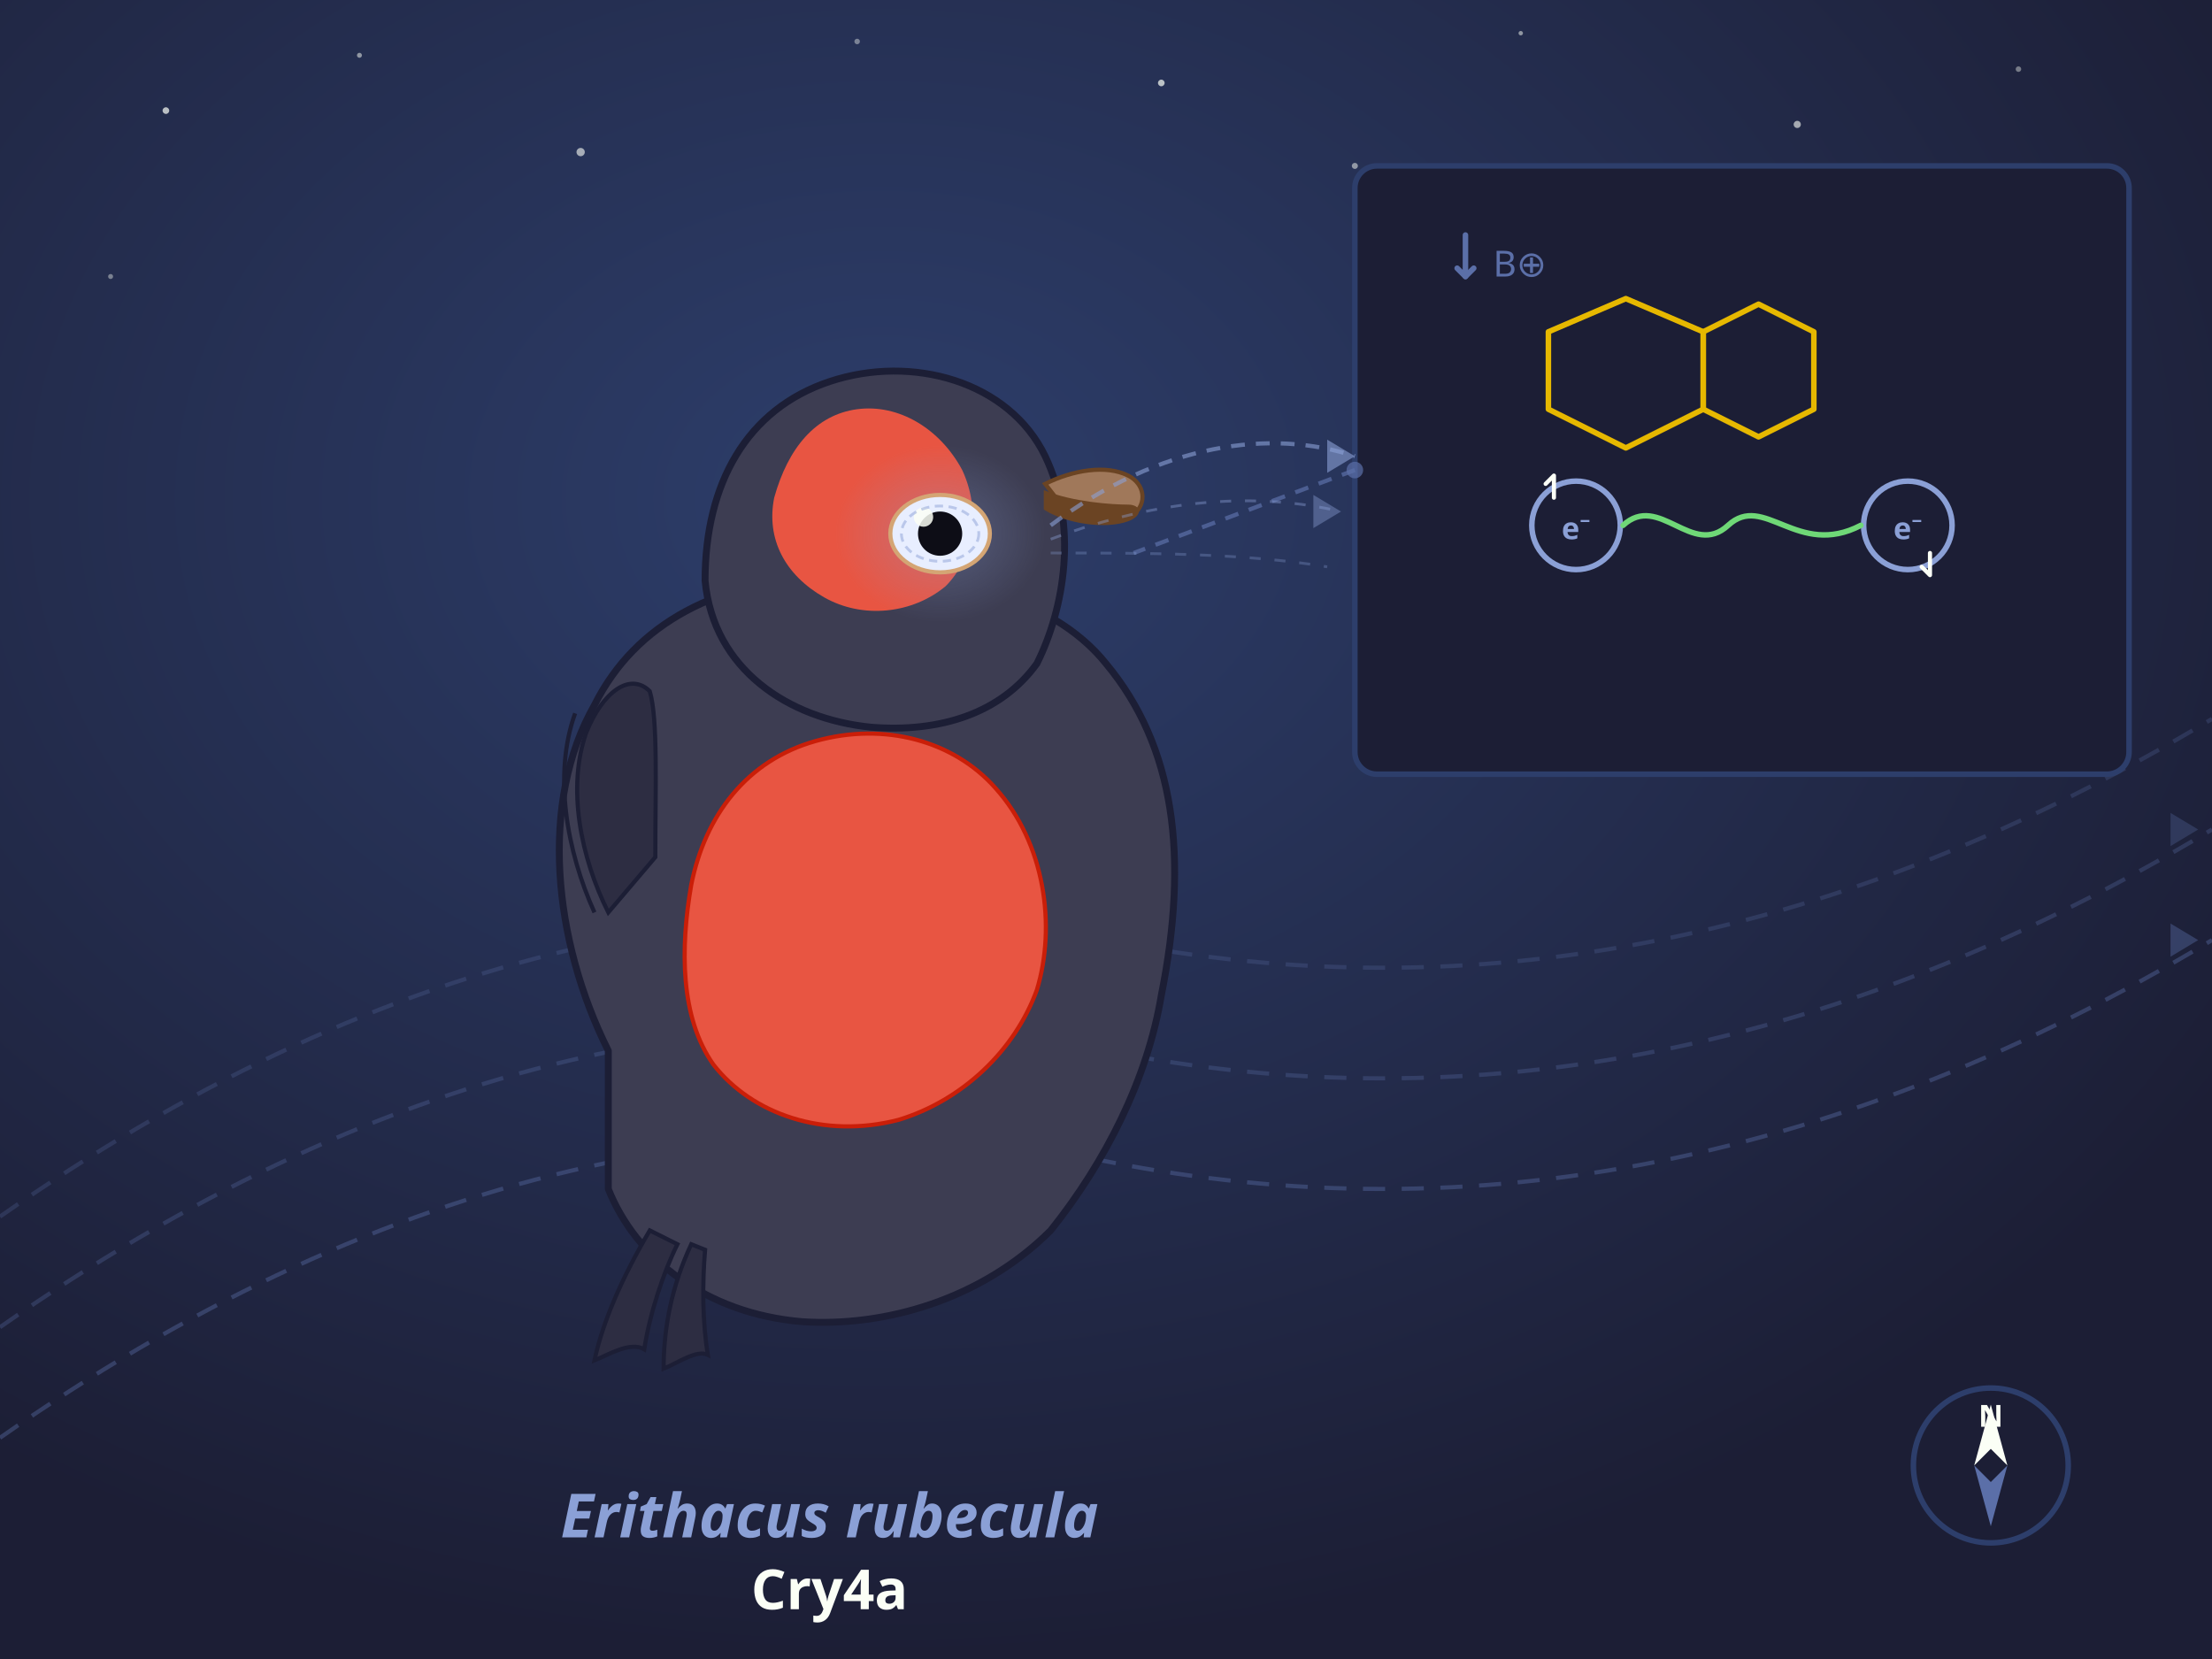
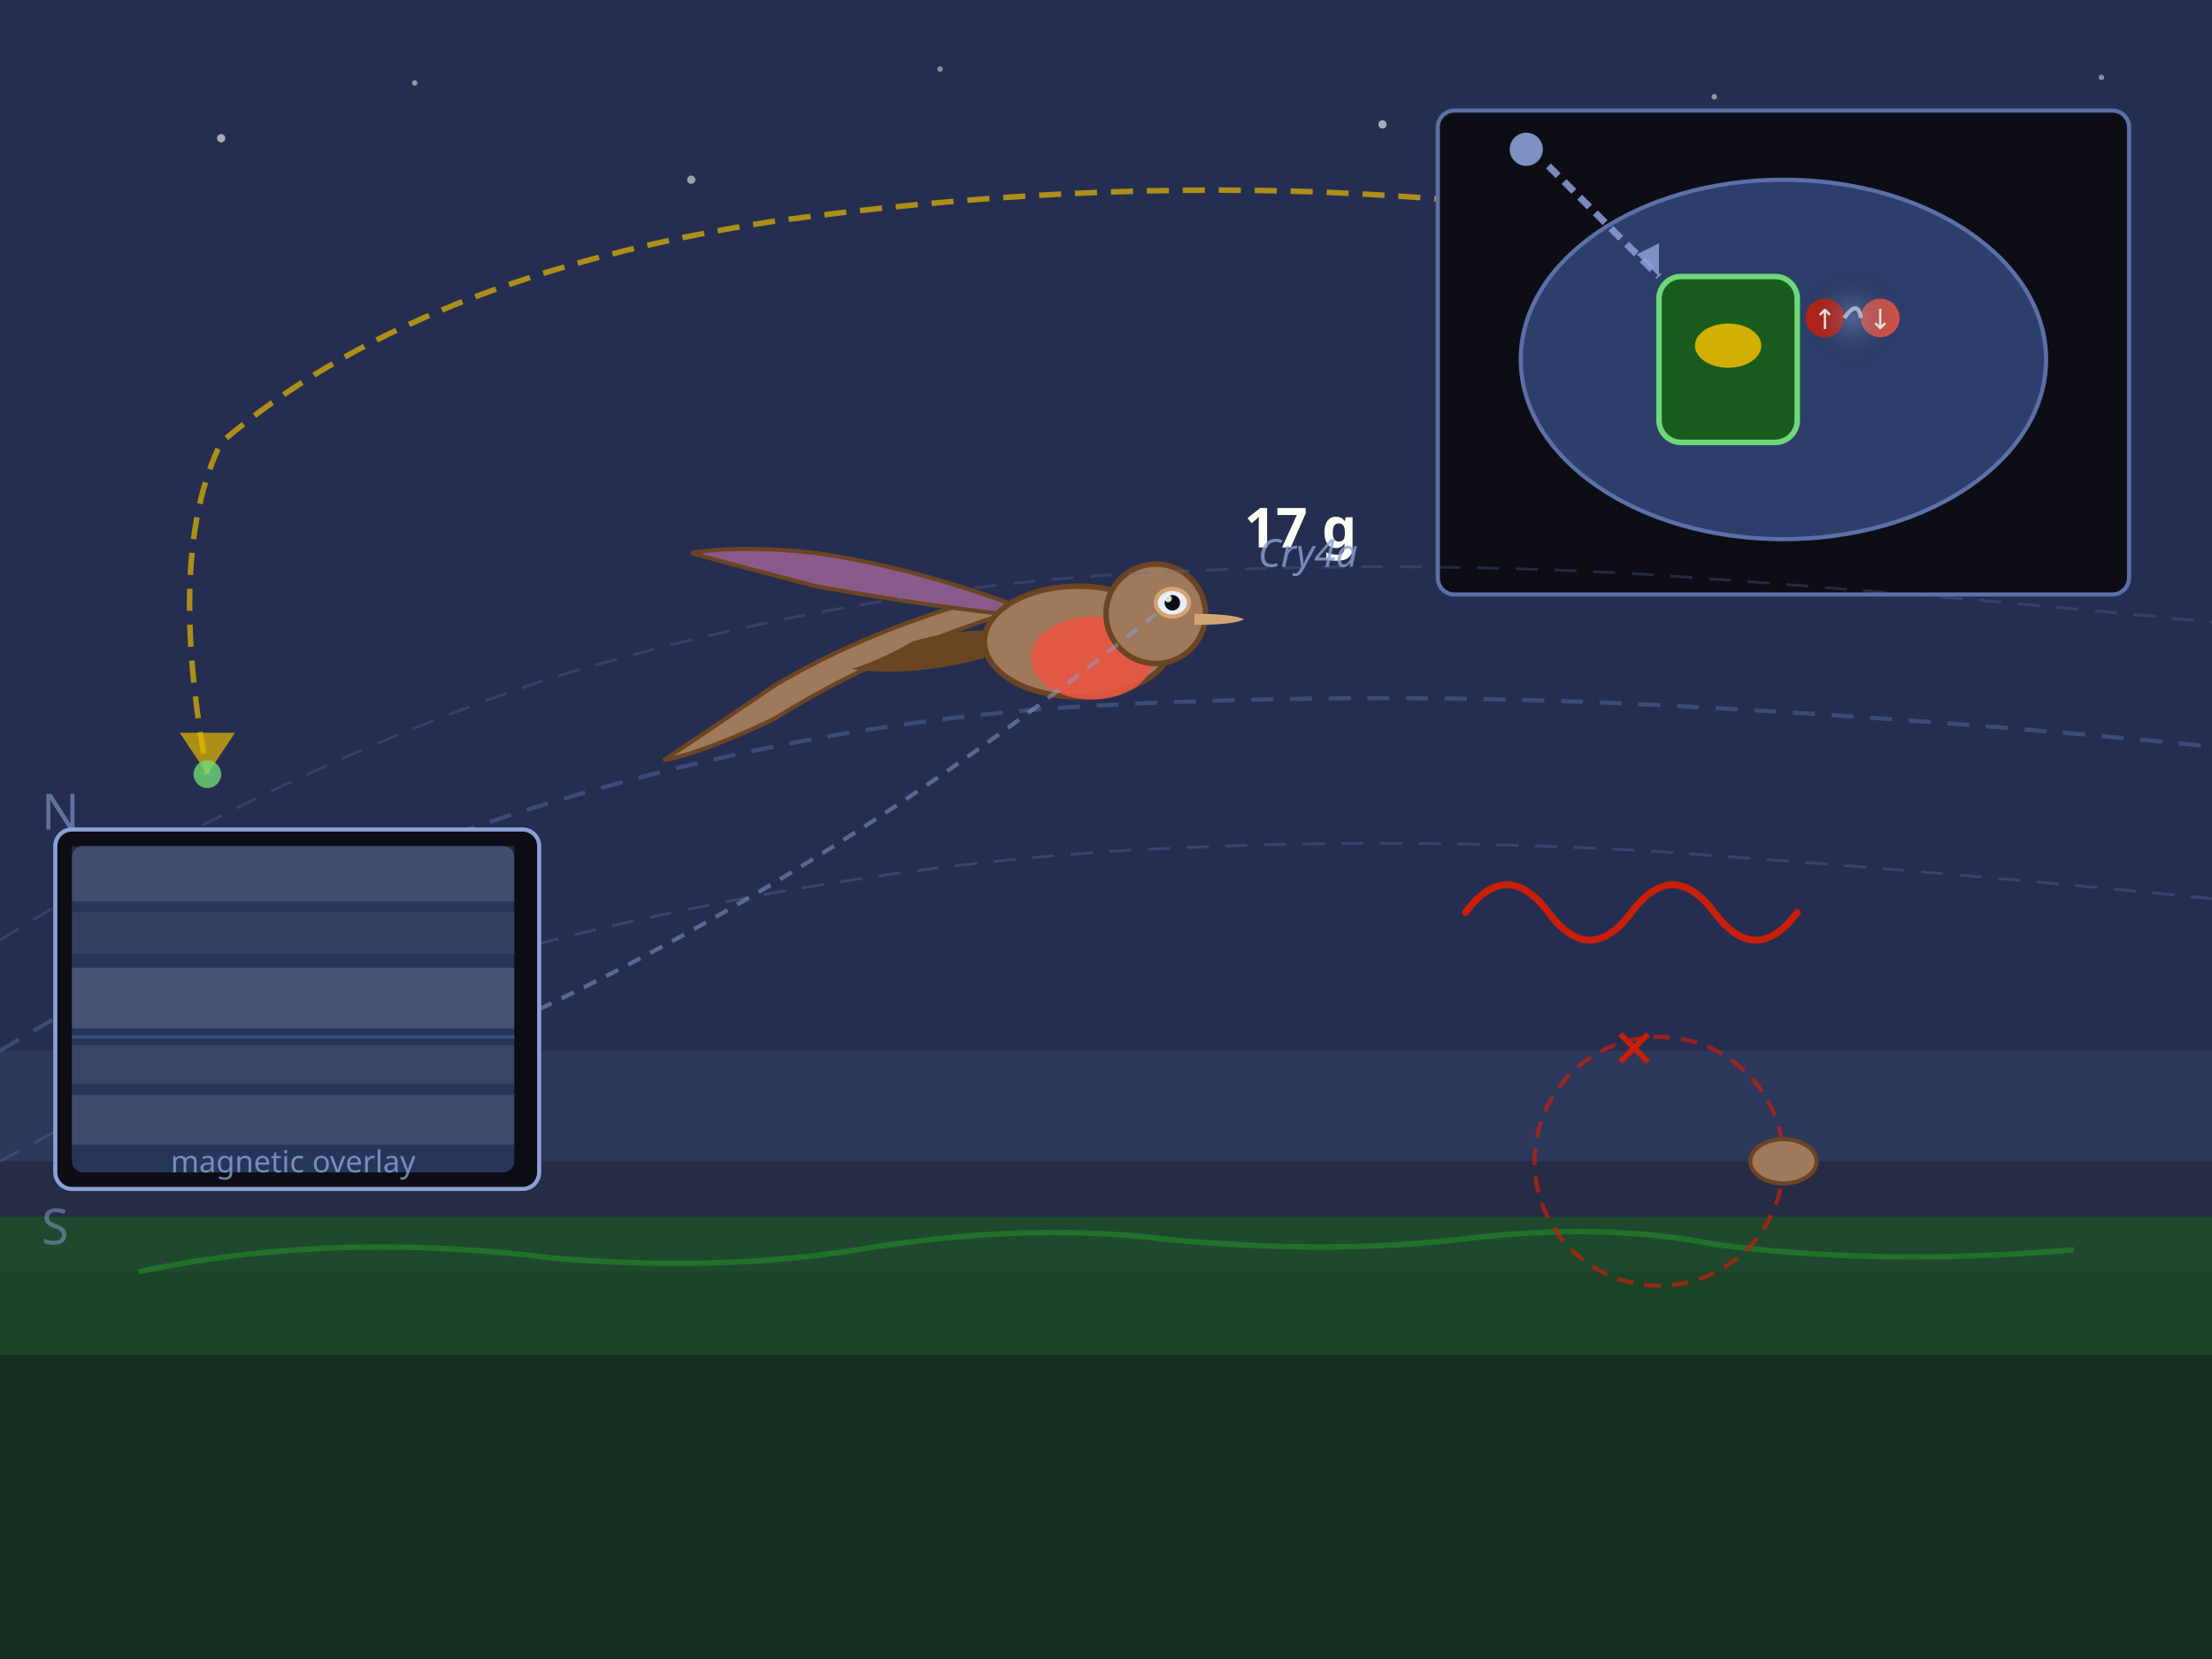
<svg xmlns="http://www.w3.org/2000/svg" viewBox="0 0 800 600" width="800" height="600">
  <defs>
-     <radialGradient id="eyeGlow" cx="50%" cy="50%" r="50%">
-       <stop offset="0%" stop-color="#8BA0D6" stop-opacity="0.35" />
-       <stop offset="100%" stop-color="#8BA0D6" stop-opacity="0" />
-     </radialGradient>
-     <radialGradient id="bgGrad" cx="40%" cy="30%" r="70%">
-       <stop offset="0%" stop-color="#2D3E6B" />
-       <stop offset="100%" stop-color="#1C1E35" />
-     </radialGradient>
-     <radialGradient id="quantumGlow" cx="50%" cy="50%" r="50%">
-       <stop offset="0%" stop-color="#8BA0D6" stop-opacity="0.5" />
-       <stop offset="100%" stop-color="#8BA0D6" stop-opacity="0" />
+     <radialGradient id="quantum-glow" cx="50%" cy="50%" r="50%">
+       <stop offset="0%" stop-color="#8BA0D6" stop-opacity="0.4" />
+       <stop offset="100%" stop-color="#1C1E35" stop-opacity="0" />
    </radialGradient>
  </defs>
-   <g id="bg" data-label="Night sky background — deep midnight and navy">
-     <rect width="800" height="600" fill="url(#bgGrad)" />
+   <g id="bg" data-label="Pre-dawn sky background, deep navy to midnight blue gradient feel, atmospheric migration context">
+     <rect width="800" height="600" fill="#1C1E35" />
+     <rect x="0" y="0" width="800" height="420" fill="#2D3E6B" opacity="0.5" />
+     <rect x="0" y="380" width="800" height="80" fill="#5B6FA8" opacity="0.15" />
+     <rect x="0" y="440" width="800" height="160" fill="#1A5C1E" opacity="0.6" />
+     <rect x="0" y="490" width="800" height="110" fill="#0D0D16" opacity="0.4" />
+     <circle cx="80" cy="50" r="1.5" fill="#FBFFF6" opacity="0.6" />
+     <circle cx="150" cy="30" r="1" fill="#FBFFF6" opacity="0.5" />
+     <circle cx="250" cy="65" r="1.5" fill="#FBFFF6" opacity="0.55" />
+     <circle cx="340" cy="25" r="1" fill="#FBFFF6" opacity="0.45" />
+     <circle cx="500" cy="45" r="1.5" fill="#FBFFF6" opacity="0.6" />
+     <circle cx="620" cy="35" r="1" fill="#FBFFF6" opacity="0.5" />
+     <circle cx="710" cy="70" r="1.5" fill="#FBFFF6" opacity="0.55" />
+     <circle cx="760" cy="28" r="1" fill="#FBFFF6" opacity="0.45" />
  </g>
-   <g id="context" data-label="Star field and Earth magnetic field lines — ambient environment">
-     <circle cx="60" cy="40" r="1.2" fill="#FBFFF6" opacity="0.7" />
-     <circle cx="130" cy="20" r="0.9" fill="#FBFFF6" opacity="0.5" />
-     <circle cx="210" cy="55" r="1.5" fill="#FBFFF6" opacity="0.6" />
-     <circle cx="310" cy="15" r="1" fill="#FBFFF6" opacity="0.4" />
-     <circle cx="420" cy="30" r="1.2" fill="#FBFFF6" opacity="0.7" />
-     <circle cx="550" cy="12" r="0.8" fill="#FBFFF6" opacity="0.5" />
-     <circle cx="650" cy="45" r="1.3" fill="#FBFFF6" opacity="0.6" />
-     <circle cx="730" cy="25" r="1" fill="#FBFFF6" opacity="0.4" />
-     <circle cx="760" cy="70" r="1.5" fill="#FBFFF6" opacity="0.5" />
-     <circle cx="40" cy="100" r="0.9" fill="#FBFFF6" opacity="0.4" />
-     <circle cx="490" cy="60" r="1.1" fill="#FBFFF6" opacity="0.5" />
-     <circle cx="580" cy="80" r="0.8" fill="#FBFFF6" opacity="0.3" />
-     <path d="M 0,520 Q 200,380 400,420 Q 600,460 800,340" fill="none" stroke="#5B6FA8" stroke-width="1.5" stroke-dasharray="8 6" opacity="0.4" />
-     <path d="M 0,480 Q 200,340 400,380 Q 600,420 800,300" fill="none" stroke="#5B6FA8" stroke-width="1.5" stroke-dasharray="8 6" opacity="0.3" />
-     <path d="M 0,440 Q 200,300 400,340 Q 600,380 800,260" fill="none" stroke="#5B6FA8" stroke-width="1.5" stroke-dasharray="8 6" opacity="0.25" />
-     <polygon points="795,340 785,334 785,346" fill="#5B6FA8" opacity="0.4" />
-     <polygon points="795,300 785,294 785,306" fill="#5B6FA8" opacity="0.3" />
+   <g id="context" data-label="Continental landmass silhouette with migration arc; 17 grams weight reference label">
+     <path d="M 50 460 Q 120 445 200 455 Q 260 460 310 452 Q 370 442 420 448 Q 480 454 530 448 Q 580 442 620 450 Q 680 458 750 452" stroke="#248A28" stroke-width="2" fill="none" opacity="0.6" />
+     <path d="M 680 100 Q 500 50 280 80 Q 150 100 80 160 Q 60 200 75 280" stroke="#E6B800" stroke-width="2" stroke-dasharray="8 5" fill="none" opacity="0.7" />
+     <polygon points="75,280 65,265 85,265" fill="#E6B800" opacity="0.7" />
+     <circle cx="680" cy="100" r="5" fill="#E6B800" opacity="0.8" />
+     <circle cx="75" cy="280" r="5" fill="#6FD877" opacity="0.8" />
  </g>
-   <g id="subject" data-label="European robin head and upper body — primary subject">
-     <path d="M 220,380 C 200,340 195,290 215,255 C 230,225 260,210 300,208 C 340,206 380,215 400,240 C 425,270 430,310 420,360 C 415,390 400,420 380,445 C 355,470 320,480 290,478 C 255,475 230,455 220,430 Z" fill="#3D3D52" stroke="#1C1E35" stroke-width="2.5" stroke-linejoin="round" />
-     <path d="M 250,320 C 255,295 270,275 295,268 C 320,261 345,268 360,285 C 378,305 382,335 375,358 C 367,380 348,398 325,405 C 298,412 272,403 258,385 C 246,368 246,343 250,320 Z" fill="#E85542" stroke="#CA1E08" stroke-width="1.5" />
-     <path d="M 255,210 C 255,175 270,148 300,138 C 330,128 365,138 378,165 C 390,190 385,220 375,240 C 362,258 340,265 315,263 C 285,260 258,242 255,210 Z" fill="#3D3D52" stroke="#1C1E35" stroke-width="2.5" />
-     <path d="M 280,180 C 285,162 295,150 310,148 C 325,146 340,155 348,170 C 355,185 352,202 342,212 C 330,222 312,224 298,216 C 284,208 277,195 280,180 Z" fill="#E85542" stroke="none" />
-     <path d="M 378,175 C 388,170 400,168 408,172 C 414,175 415,182 410,186 C 404,190 393,188 385,184 Z" fill="#A0785A" stroke="#6B4423" stroke-width="1.5" />
-     <path d="M 378,178 C 388,182 402,183 408,183 C 412,183 413,186 408,188 C 400,191 386,189 378,184 Z" fill="#6B4423" stroke="#6B4423" stroke-width="1" />
-     <path d="M 220,330 C 210,310 205,285 212,265 C 218,250 228,243 235,250 C 238,260 237,285 237,310 Z" fill="#2D2D42" stroke="#1C1E35" stroke-width="1.5" />
-     <path d="M 215,330 C 205,308 200,280 208,258" fill="none" stroke="#1C1E35" stroke-width="1.5" />
-     <path d="M 235,445 C 225,462 218,478 215,492 C 220,490 228,485 233,488 C 235,475 240,460 245,450 Z" fill="#2D2D42" stroke="#1C1E35" stroke-width="1.5" />
-     <path d="M 250,450 C 243,465 240,480 240,495 C 245,493 252,488 256,490 C 254,478 254,464 255,452 Z" fill="#2D2D42" stroke="#1C1E35" stroke-width="1.5" />
+   <g id="subject" data-label="European robin in flight, side profile, wings spread, heading along migration arc">
+     <path d="M 370 220 Q 320 235 280 260 Q 255 272 240 275 Q 255 265 280 248 Q 310 230 350 218" fill="#A0785A" stroke="#6B4423" stroke-width="1.5" />
+     <path d="M 370 220 Q 330 205 295 200 Q 268 197 250 200 Q 268 205 295 212 Q 328 218 362 222" fill="#8B5A8A" stroke="#6B4423" stroke-width="1.5" />
+     <ellipse cx="390" cy="232" rx="34" ry="20" fill="#A0785A" stroke="#6B4423" stroke-width="2" />
+     <ellipse cx="395" cy="238" rx="22" ry="15" fill="#E85542" opacity="0.9" />
+     <path d="M 356 238 Q 330 245 308 242 Q 320 238 330 232 Q 344 228 356 228 Z" fill="#6B4423" />
+     <circle cx="418" cy="222" r="18" fill="#A0785A" stroke="#6B4423" stroke-width="2" />
+     <ellipse cx="424" cy="218" rx="6" ry="5" fill="#E8EEFF" stroke="#D4A574" stroke-width="1.5" />
+     <circle cx="424" cy="218" r="2.8" fill="#0D0D16" />
+     <circle cx="422.5" cy="216.5" r="1.3" fill="#FBFFF6" opacity="0.85" />
+     <path d="M 432 222 Q 446 222 450 224 Q 446 226 432 226 Z" fill="#D4A574" />
  </g>
-   <g id="detail-eye" data-label="Robin eye with quantum-sensitive cryptochrome glow — standard 3-layer anatomy">
-     <ellipse cx="340" cy="193" rx="38" ry="32" fill="url(#eyeGlow)" />
-     <ellipse cx="340" cy="193" rx="18" ry="14" fill="#E8EEFF" stroke="#D4A574" stroke-width="1.5" />
-     <circle cx="340" cy="193" r="8" fill="#0D0D16" />
-     <circle cx="334" cy="187" r="3.5" fill="#FBFFF6" opacity="0.85" />
-     <ellipse cx="340" cy="193" rx="14" ry="10" fill="none" stroke="#8BA0D6" stroke-width="1" opacity="0.5" stroke-dasharray="3 2" />
+   <g id="detail-cryptochrome-radical-pair" data-label="Cryptochrome protein in retinal cell showing blue photon striking molecule and producing quantum-entangled radical pair electrons">
+     <rect x="520" y="40" width="250" height="175" rx="6" fill="#0D0D16" stroke="#5B6FA8" stroke-width="1.5" />
+     <ellipse cx="645" cy="130" rx="95" ry="65" fill="#2D3E6B" stroke="#5B6FA8" stroke-width="1.5" />
+     <rect x="600" y="100" width="50" height="60" rx="8" fill="#1A5C1E" stroke="#6FD877" stroke-width="2" />
+     <ellipse cx="625" cy="125" rx="12" ry="8" fill="#E6B800" opacity="0.9" />
+     <path d="M 560 60 Q 580 80 600 100" stroke="#8BA0D6" stroke-width="2.5" stroke-dasharray="5 3" fill="none" opacity="0.85" />
+     <polygon points="600,100 592,92 600,88" fill="#8BA0D6" opacity="0.85" />
+     <circle cx="552" cy="54" r="6" fill="#8BA0D6" opacity="0.9" />
+     <circle cx="660" cy="115" r="7" fill="#CA1E08" opacity="0.9" />
+     <text x="660" y="119" font-family="Barlow, sans-serif" font-size="10" fill="#FBFFF6" text-anchor="middle">↑</text>
+     <circle cx="680" cy="115" r="7" fill="#E85542" opacity="0.9" />
+     <text x="680" y="119" font-family="Barlow, sans-serif" font-size="10" fill="#FBFFF6" text-anchor="middle">↓</text>
+     <path d="M 667 115 Q 672 108 673 115" stroke="#FBFFF6" stroke-width="1.5" fill="none" opacity="0.7" />
+     <circle cx="670" cy="115" r="18" fill="url(#quantum-glow)" />
  </g>
-   <g id="detail-cryptochrome" data-label="Cry4a cryptochrome molecule with radical pair electron spin states">
-     <rect x="490" y="60" width="280" height="220" rx="8" ry="8" fill="#1C1E35" stroke="#2D3E6B" stroke-width="2" />
-     <polygon points="560,120 588,108 616,120 616,148 588,162 560,148" fill="none" stroke="#E6B800" stroke-width="2" stroke-linejoin="round" />
-     <polygon points="616,120 636,110 656,120 656,148 636,158 616,148" fill="none" stroke="#E6B800" stroke-width="2" stroke-linejoin="round" />
-     <circle cx="570" cy="190" r="16" fill="none" stroke="#8BA0D6" stroke-width="2" />
-     <text x="570" y="195" text-anchor="middle" fill="#8BA0D6" font-family="Barlow, sans-serif" font-size="11" font-weight="700">e⁻</text>
-     <circle cx="690" cy="190" r="16" fill="none" stroke="#8BA0D6" stroke-width="2" />
-     <text x="690" y="195" text-anchor="middle" fill="#8BA0D6" font-family="Barlow, sans-serif" font-size="11" font-weight="700">e⁻</text>
-     <path d="M 587,190 C 600,178 612,202 625,190 C 638,178 650,202 673,190" fill="none" stroke="#6FD877" stroke-width="2" stroke-linecap="round" />
-     <path d="M 562,180 L 562,172 L 559,175" fill="none" stroke="#FBFFF6" stroke-width="1.5" stroke-linecap="round" stroke-linejoin="round" />
-     <path d="M 698,200 L 698,208 L 695,205" fill="none" stroke="#FBFFF6" stroke-width="1.5" stroke-linecap="round" stroke-linejoin="round" />
-     <path d="M 530,85 L 530,100 L 527,97" fill="none" stroke="#5B6FA8" stroke-width="2" stroke-linecap="round" stroke-linejoin="round" />
-     <path d="M 533,97 L 530,100" fill="none" stroke="#5B6FA8" stroke-width="2" stroke-linecap="round" stroke-linejoin="round" />
-     <text x="540" y="100" fill="#5B6FA8" font-family="Barlow, sans-serif" font-size="13">B⊕</text>
-     <line x1="490" y1="170" x2="410" y2="200" stroke="#5B6FA8" stroke-width="1.5" stroke-dasharray="5 4" opacity="0.7" />
-     <circle cx="490" cy="170" r="3" fill="#5B6FA8" opacity="0.7" />
+   <g id="detail-magnetic-field-orientation" data-label="Earth magnetic field lines curving through scene; bird head rotating relative to field; spin state balance arrows shifting">
+     <path d="M 0 380 Q 100 320 200 290 Q 300 260 400 255 Q 500 250 600 255 Q 700 260 800 270" stroke="#5B6FA8" stroke-width="1.5" fill="none" opacity="0.45" stroke-dasharray="8 6" />
+     <path d="M 0 420 Q 100 365 200 340 Q 300 315 400 308 Q 500 302 600 308 Q 700 315 800 325" stroke="#5B6FA8" stroke-width="1" fill="none" opacity="0.35" stroke-dasharray="8 6" />
+     <path d="M 0 340 Q 100 278 200 245 Q 300 215 400 208 Q 500 202 600 208 Q 700 215 800 225" stroke="#5B6FA8" stroke-width="1" fill="none" opacity="0.3" stroke-dasharray="8 6" />
+     <text x="15" y="300" font-family="Barlow, sans-serif" font-size="18" fill="#8BA0D6" opacity="0.6">N</text>
+     <text x="15" y="450" font-family="Barlow, sans-serif" font-size="18" fill="#8BA0D6" opacity="0.5">S</text>
  </g>
-   <g id="detail-field-lines" data-label="Magnetic field topology projected from eye as visual overlay">
-     <path d="M 380,190 C 420,160 460,155 490,165" fill="none" stroke="#8BA0D6" stroke-width="1.5" stroke-dasharray="5 4" opacity="0.6" />
-     <path d="M 380,195 C 420,180 455,178 485,185" fill="none" stroke="#8BA0D6" stroke-width="1" stroke-dasharray="4 5" opacity="0.4" />
-     <path d="M 380,200 C 415,200 450,200 480,205" fill="none" stroke="#8BA0D6" stroke-width="1" stroke-dasharray="4 5" opacity="0.3" />
-     <polygon points="490,165 480,159 480,171" fill="#8BA0D6" opacity="0.6" />
-     <polygon points="485,185 475,179 475,191" fill="#8BA0D6" opacity="0.4" />
+   <g id="detail-visual-overlay" data-label="Bird's-eye-view visual overlay: normal scene with magnetic field pattern superimposed as light and dark gradient bands on retina">
+     <rect x="20" y="300" width="175" height="130" rx="6" fill="#0D0D16" stroke="#8BA0D6" stroke-width="1.5" />
+     <rect x="26" y="306" width="160" height="118" rx="4" fill="#2D3E6B" opacity="0.8" />
+     <line x1="26" y1="375" x2="186" y2="375" stroke="#5B6FA8" stroke-width="1" opacity="0.5" />
+     <rect x="26" y="306" width="160" height="20" fill="#FBFFF6" opacity="0.12" />
+     <rect x="26" y="330" width="160" height="15" fill="#FBFFF6" opacity="0.06" />
+     <rect x="26" y="350" width="160" height="22" fill="#FBFFF6" opacity="0.15" />
+     <rect x="26" y="378" width="160" height="14" fill="#FBFFF6" opacity="0.08" />
+     <rect x="26" y="396" width="160" height="18" fill="#FBFFF6" opacity="0.11" />
+     <text x="106" y="424" font-family="Barlow, sans-serif" font-size="11" fill="#8BA0D6" text-anchor="middle" opacity="0.8">magnetic overlay</text>
  </g>
-   <g id="label" data-label="Species name label">
-     <text x="300" y="556" text-anchor="middle" font-family="Barlow, sans-serif" font-size="22" font-weight="600" font-style="italic" fill="#8BA0D6">Erithacus rubecula</text>
-     <text x="300" y="582" text-anchor="middle" font-family="Barlow, sans-serif" font-size="20" font-weight="700" fill="#FBFFF6">Cry4a</text>
+   <g id="detail-rf-disruption" data-label="Radio-frequency oscillating field disrupting quantum spin coherence — bird confused, flying in circles; static field has no effect">
+     <path d="M 530 330 Q 545 310 560 330 Q 575 350 590 330 Q 605 310 620 330 Q 635 350 650 330" stroke="#CA1E08" stroke-width="2.5" fill="none" stroke-linecap="round" />
+     <circle cx="600" cy="420" r="45" fill="none" stroke="#CA1E08" stroke-width="1.5" stroke-dasharray="6 4" opacity="0.7" />
+     <ellipse cx="645" cy="420" rx="12" ry="8" fill="#A0785A" stroke="#6B4423" stroke-width="1.5" />
+     <line x1="586" y1="374" x2="596" y2="384" stroke="#CA1E08" stroke-width="2" />
+     <line x1="596" y1="374" x2="586" y2="384" stroke="#CA1E08" stroke-width="2" />
  </g>
-   <g id="overlay" data-label="Magnetic north indicator and emphasis marks">
-     <circle cx="720" cy="530" r="28" fill="#1C1E35" stroke="#2D3E6B" stroke-width="2" />
-     <path d="M 720,508 L 726,530 L 720,524 L 714,530 Z" fill="#FBFFF6" />
-     <path d="M 720,552 L 726,530 L 720,536 L 714,530 Z" fill="#5B6FA8" />
-     <text x="720" y="516" text-anchor="middle" fill="#FBFFF6" font-family="Barlow, sans-serif" font-size="11" font-weight="700">N</text>
+   <g id="label" data-label="Robin weight label: 17 grams in Barlow">
+     <text x="450" y="198" font-family="Barlow, sans-serif" font-size="20" fill="#FBFFF6" font-weight="700">17 g</text>
+   </g>
+   <g id="overlay" data-label="Connection line from retinal inset to robin's eye; magnetic field direction label arrow">
+     <path d="M 195" y1="365" x2="410" y2="222" stroke="#8BA0D6" stroke-width="1.5" stroke-dasharray="5 4" fill="none" opacity="0.5" />
+     <path d="M 195 365 Q 310 310 418 222" stroke="#8BA0D6" stroke-width="1.5" stroke-dasharray="5 4" fill="none" opacity="0.5" />
+     <text x="455" y="205" font-family="Barlow, sans-serif" font-size="14" fill="#8BA0D6" font-style="italic" opacity="0.8">Cry4a</text>
  </g>
</svg>
